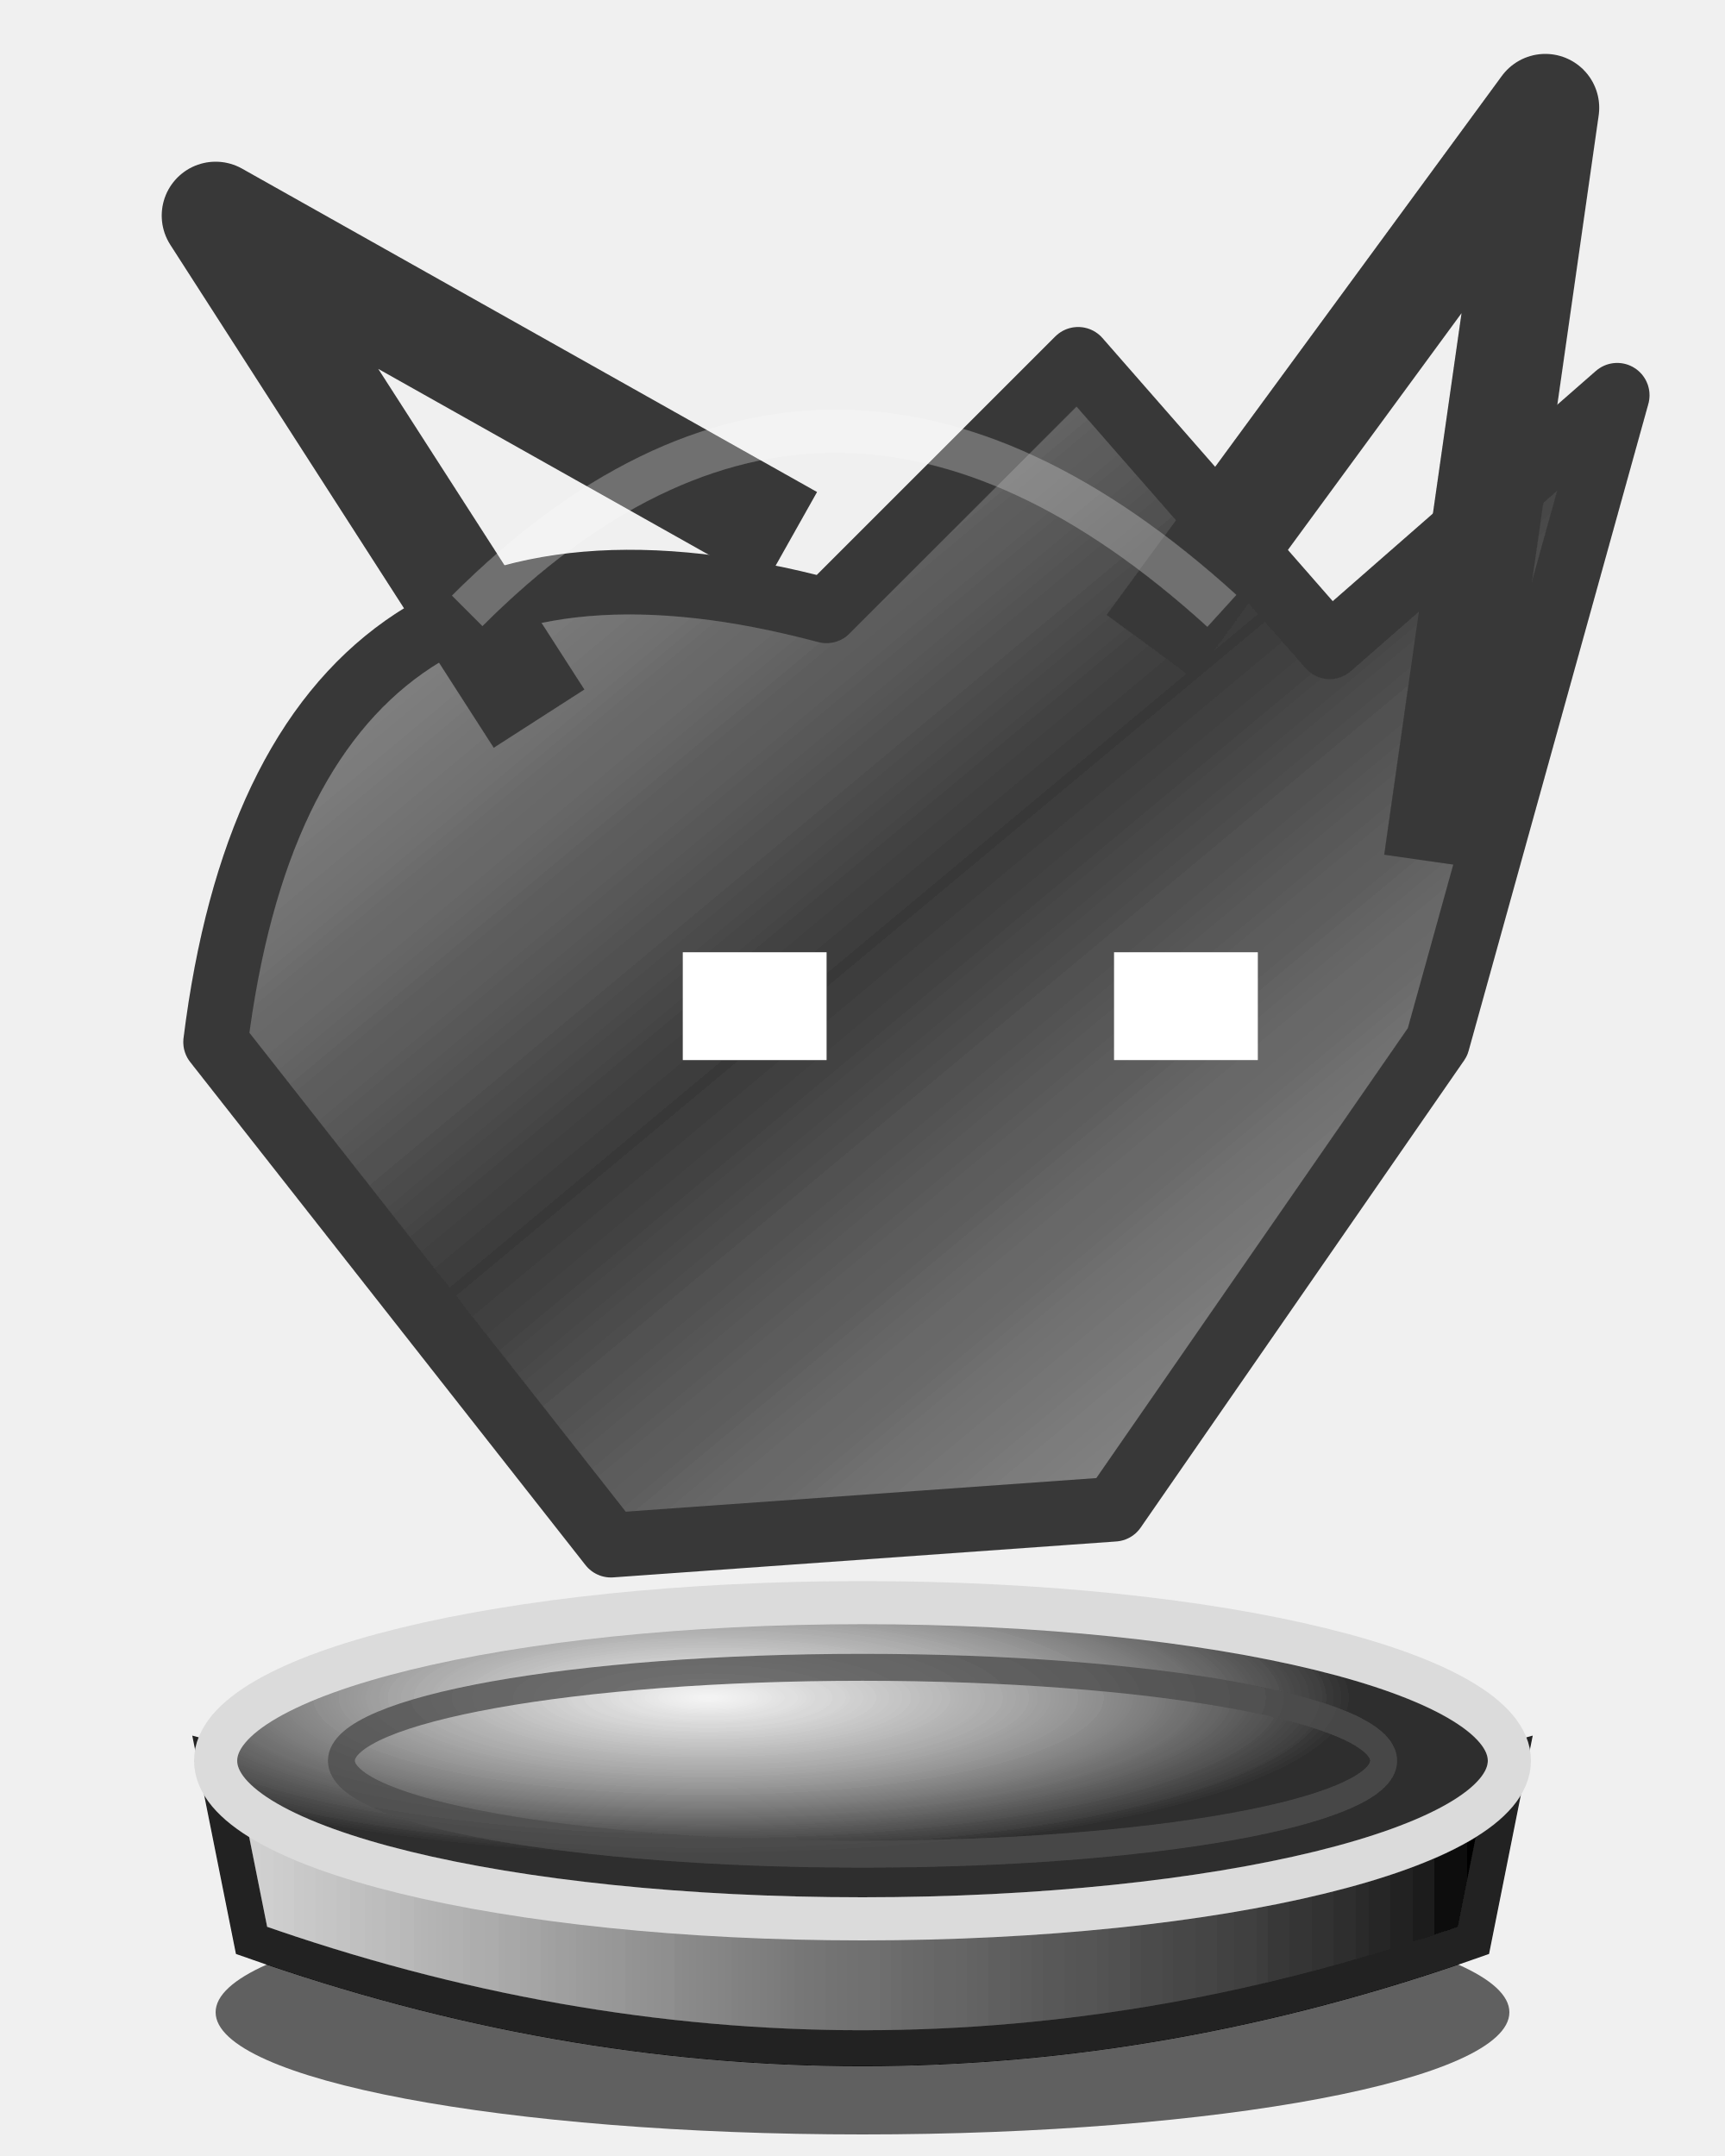
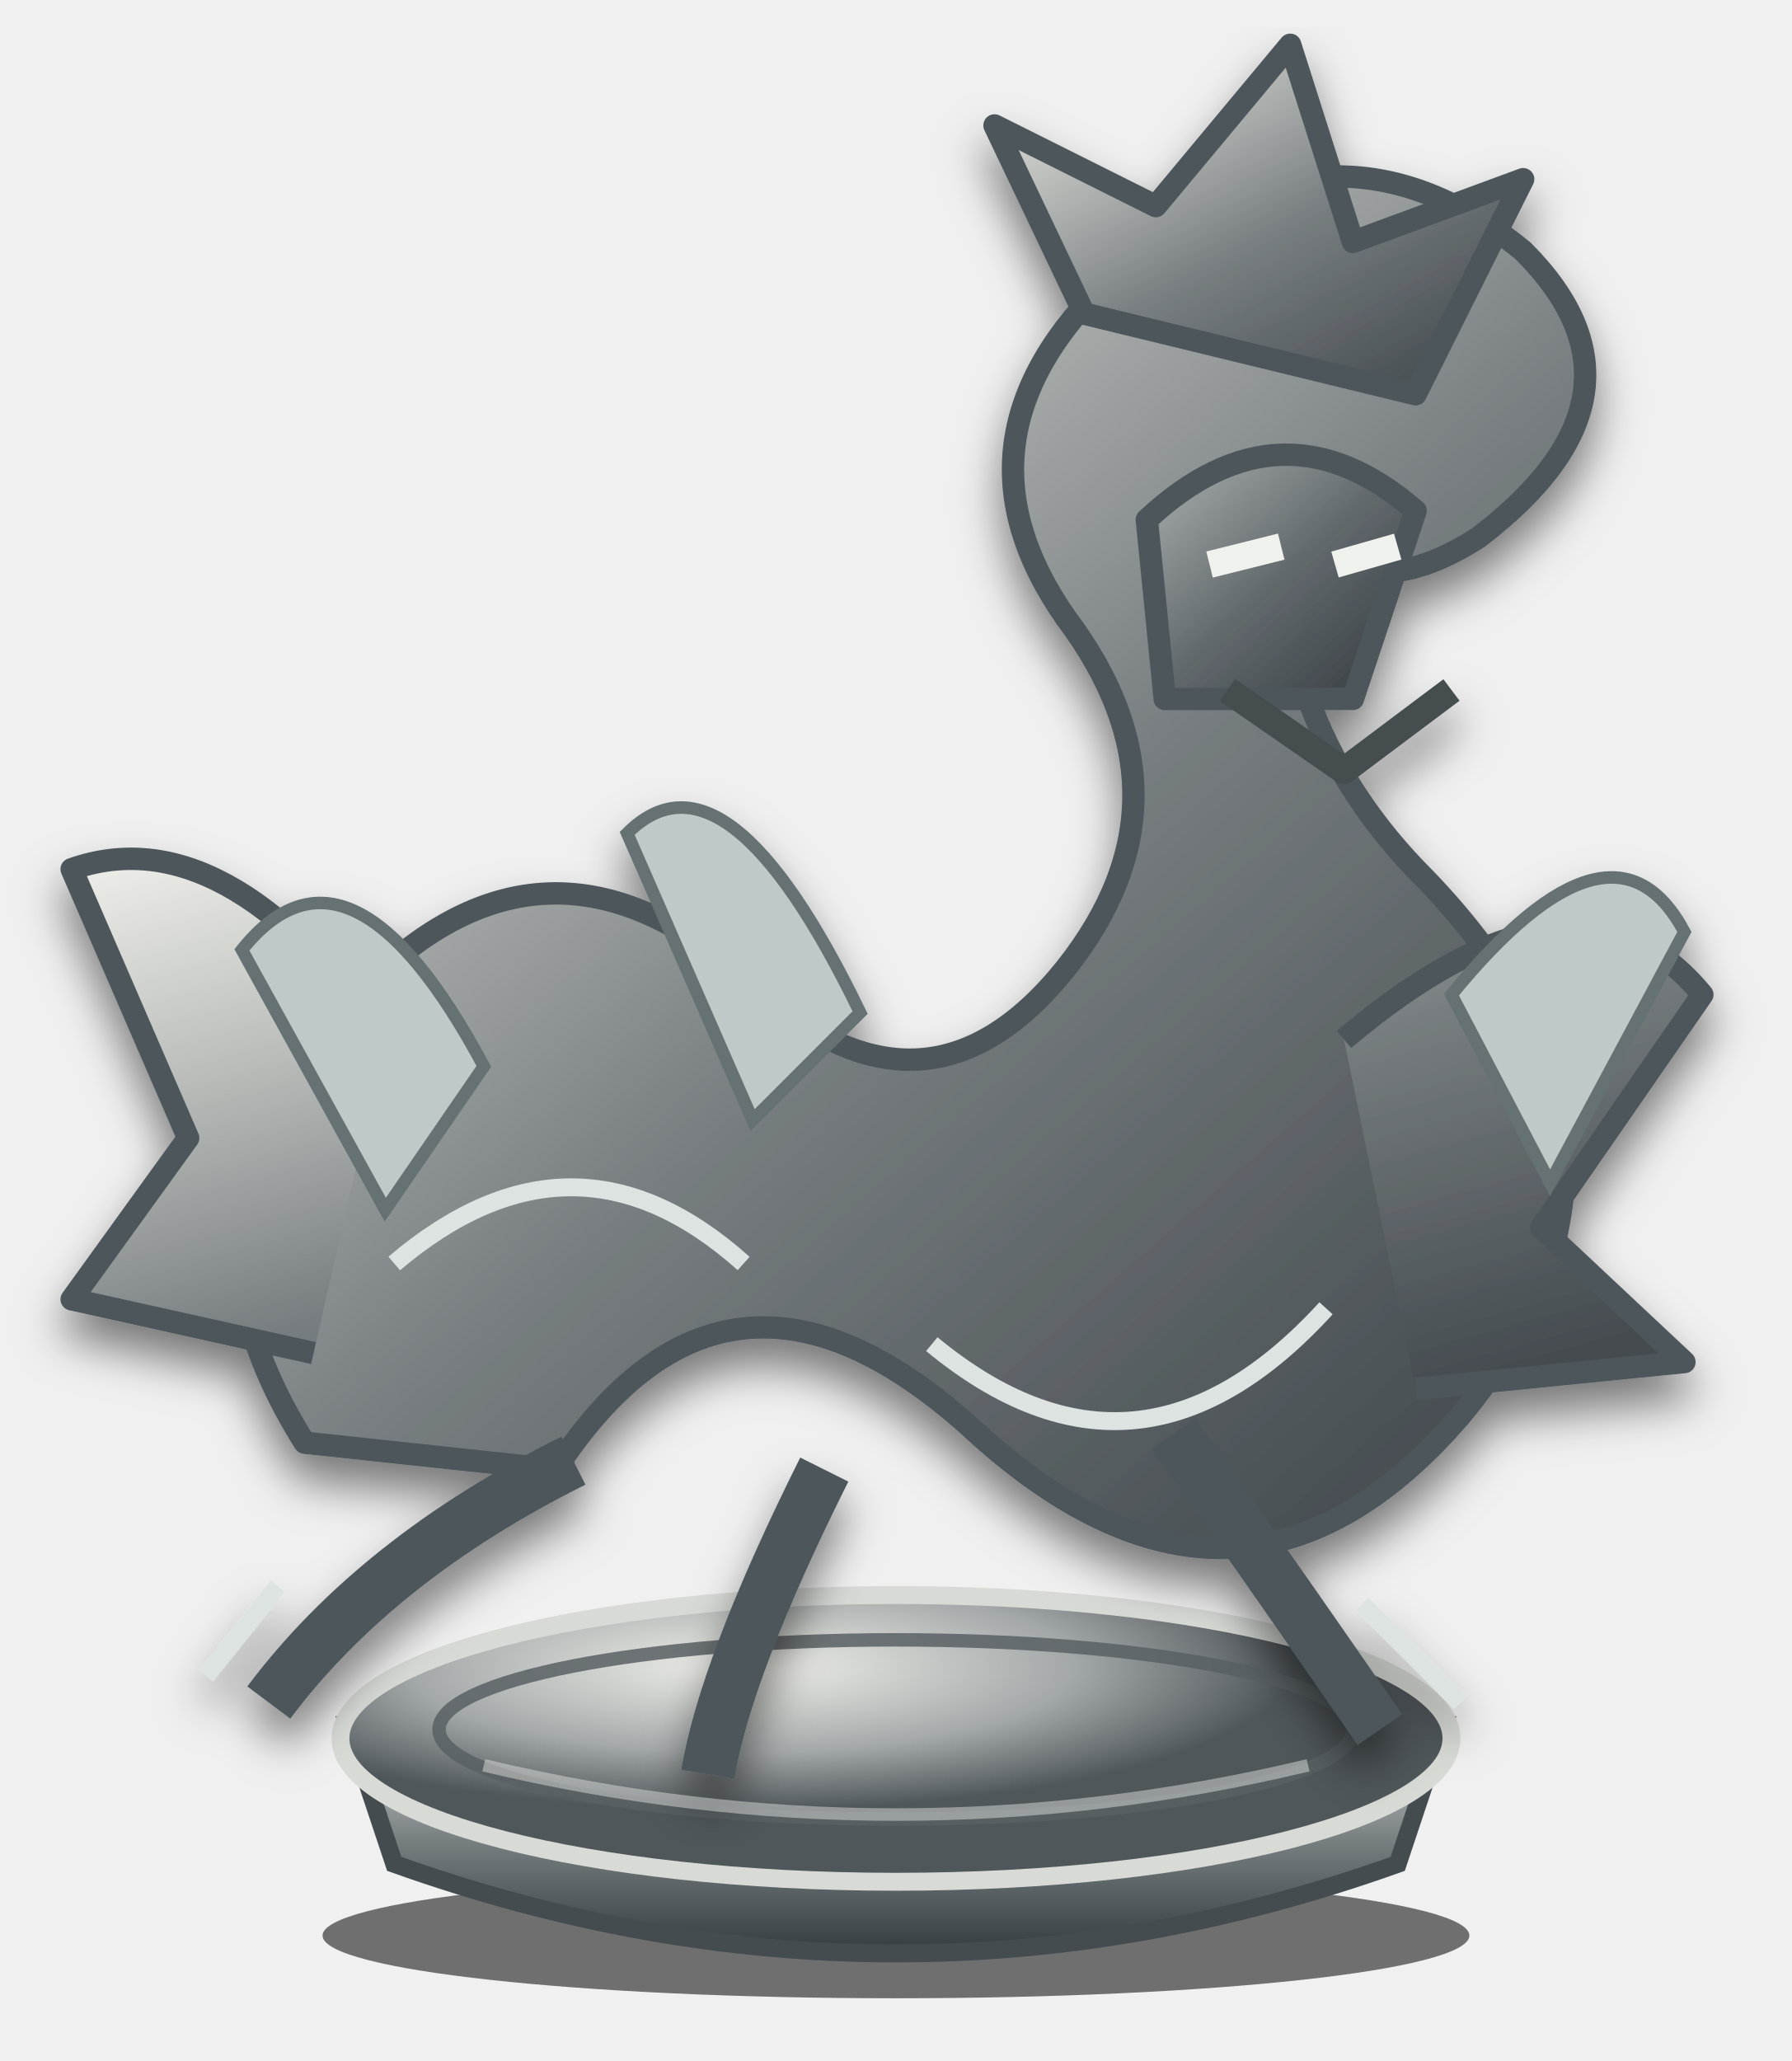
- <svg xmlns="http://www.w3.org/2000/svg" class="monster-sprite monster-devorador-mare" viewBox="0 0 48 60" style="filter:grayscale(1) saturate(.1) contrast(1.12)" role="img" aria-label="devorador-mare">
+ <svg xmlns="http://www.w3.org/2000/svg" viewBox="0 0 200 230" role="img" aria-label="Miniatura de devorador-mare">
  <defs>
-     <linearGradient id="monster-metal-devorador-mare" x1="0" y1="0" x2="1" y2="1">
-       <stop offset="0" stop-color="#7bb8bd" />
-       <stop offset=".48" stop-color="#315a66" />
-       <stop offset="1" stop-color="#7bb8bd" />
+     <linearGradient id="stone" x1="0" y1="0" x2=".85" y2="1">
+       <stop offset="0" stop-color="#f0f0eb" />
+       <stop offset=".28" stop-color="#b9bcb9" />
+       <stop offset=".58" stop-color="#777d80" />
+       <stop offset="1" stop-color="#444b4f" />
    </linearGradient>
-     <radialGradient id="monster-glint-devorador-mare">
-       <stop offset="0" stop-color="#fff" stop-opacity=".65" />
-       <stop offset="1" stop-color="#fff" stop-opacity="0" />
+     <linearGradient id="stoneDark" x1="0" y1="0" x2="1" y2="1">
+       <stop offset="0" stop-color="#aeb3b1" />
+       <stop offset=".5" stop-color="#62696d" />
+       <stop offset="1" stop-color="#32393d" />
+     </linearGradient>
+     <linearGradient id="base" x1="0" y1="0" x2="0" y2="1">
+       <stop offset="0" stop-color="#cfd2cf" />
+       <stop offset=".5" stop-color="#777e80" />
+       <stop offset="1" stop-color="#353c40" />
+     </linearGradient>
+     <radialGradient id="baseTop" cx="36%" cy="25%">
+       <stop offset="0" stop-color="#f1f1ec" />
+       <stop offset=".6" stop-color="#a3a8a8" />
+       <stop offset="1" stop-color="#50575b" />
    </radialGradient>
-     <linearGradient id="mini-base-side">
-       <stop offset="0" stop-color="#d3d4d1" />
-       <stop offset=".45" stop-color="#7c8284" />
-       <stop offset="1" stop-color="#3b4144" />
-     </linearGradient>
-     <radialGradient id="mini-base-top" cx="38%" cy="30%">
-       <stop offset="0" stop-color="#f0f0ec" />
-       <stop offset=".55" stop-color="#9a9fa0" />
-       <stop offset="1" stop-color="#4a5053" />
-     </radialGradient>
+     <filter id="shadow" x="-30%" y="-30%" width="160%" height="170%">
+       <feGaussianBlur in="SourceAlpha" stdDeviation="2.5" />
+       <feOffset dy="3" />
+       <feComponentTransfer>
+         <feFuncA type="linear" slope=".5" />
+       </feComponentTransfer>
+       <feMerge>
+         <feMergeNode />
+         <feMergeNode in="SourceGraphic" />
+       </feMerge>
+     </filter>
  </defs>
-   <ellipse cx="24" cy="56" rx="18" ry="3.4" fill="#080a0b" opacity=".6" />
-   <path d="M6 49 Q24 54 42 49 L41 54 Q24 60 7 54Z" fill="url(#mini-base-side)" stroke="#444a4d" stroke-width="1" />
-   <ellipse cx="24" cy="49" rx="18" ry="4.4" fill="url(#mini-base-top)" stroke="#d9d9d4" stroke-width="1.2" />
-   <ellipse cx="24" cy="49" rx="14.5" ry="2.6" fill="none" stroke="#5c6265" stroke-width=".75" opacity=".8" />
-   <g transform="translate(0,-2)" class="monster-creature" fill="url(#monster-metal-devorador-mare)" stroke="#315a66" stroke-width="1.8" stroke-linejoin="round">
-     <path d="M6 31 Q8 15 23 19 L30 12 L37 20 L45 13 L40 31 L31 44 L17 45Z" />
-     <path d="M15 22 L6 8 L22 17 M32 20 L43 5 L40 26" fill="none" stroke-width="3" />
-     <path d="M19 30 L23 30 M31 30 L35 30" stroke="#e4ffff" stroke-width="3" />
+   <ellipse cx="100" cy="216" rx="64" ry="7" fill="#050607" opacity=".55" />
+   <path d="M39 193 Q100 211 161 193 L156 208 Q100 228 44 208Z" fill="url(#base)" stroke="#454c50" stroke-width="2" />
+   <ellipse cx="100" cy="194" rx="62" ry="16" fill="url(#baseTop)" stroke="#d8dad6" stroke-width="2" />
+   <ellipse cx="100" cy="193" rx="51" ry="10" fill="none" stroke="#596064" stroke-width="1.5" opacity=".85" />
+   <g filter="url(#shadow)">
+     <g fill="url(#stone)" stroke="#4e575a" stroke-width="2.5" stroke-linejoin="round">
+       <path d="M34 161 Q17 134 39 112 Q60 89 83 109 Q103 128 119 108 Q134 89 119 69 Q105 49 124 31 Q148 10 170 28 Q186 44 165 60 Q151 69 143 57 Q142 81 159 98 Q188 128 163 158 Q138 187 108 159 Q81 135 62 164Z" />
+       <path d="M121 35 L111 14 L129 23 L144 5 L151 27 L170 20 L158 44Z" />
+       <path d="M43 116 Q25 91 8 97 L21 127 L8 145 L35 151 M150 116 Q176 94 190 111 L172 137 L188 152 L158 155" />
+       <path d="M64 163 Q42 174 30 190 M92 164 Q81 186 79 198 M131 160 Q145 180 154 193" fill="none" stroke-width="6" />
+       <path d="M128 58 Q143 44 158 57 L151 78 L130 78Z" fill="url(#stoneDark)" />
+       <path d="M135 63 L143 61 M149 63 L156 61" stroke="#eff1ed" stroke-width="3" />
+       <path d="M137 77 L150 86 L162 77" fill="none" stroke="#454d50" stroke-width="3" />
+     </g>
+     <g fill="#bfc9c8" stroke="#657173" stroke-width="1.4">
+       <path d="M54 119 Q39 91 27 106 L43 135Z M96 113 Q81 82 70 93 L84 125Z M162 111 Q180 89 188 104 L173 132Z" />
+     </g>
+     <g fill="none" stroke="#dce3e1" stroke-width="2">
+       <path d="M44 141 Q64 124 83 141 M104 150 Q127 169 148 146 M31 177 L23 187 M152 179 L163 190" />
+     </g>
  </g>
-   <path d="M13 17 Q23 7 34 17" fill="none" stroke="#fff" stroke-opacity=".23" stroke-width="1.2" />
+   <path d="M54 197 Q100 208 146 197" fill="none" stroke="#e0e2de" stroke-opacity=".48" stroke-width="1.4" />
</svg>
